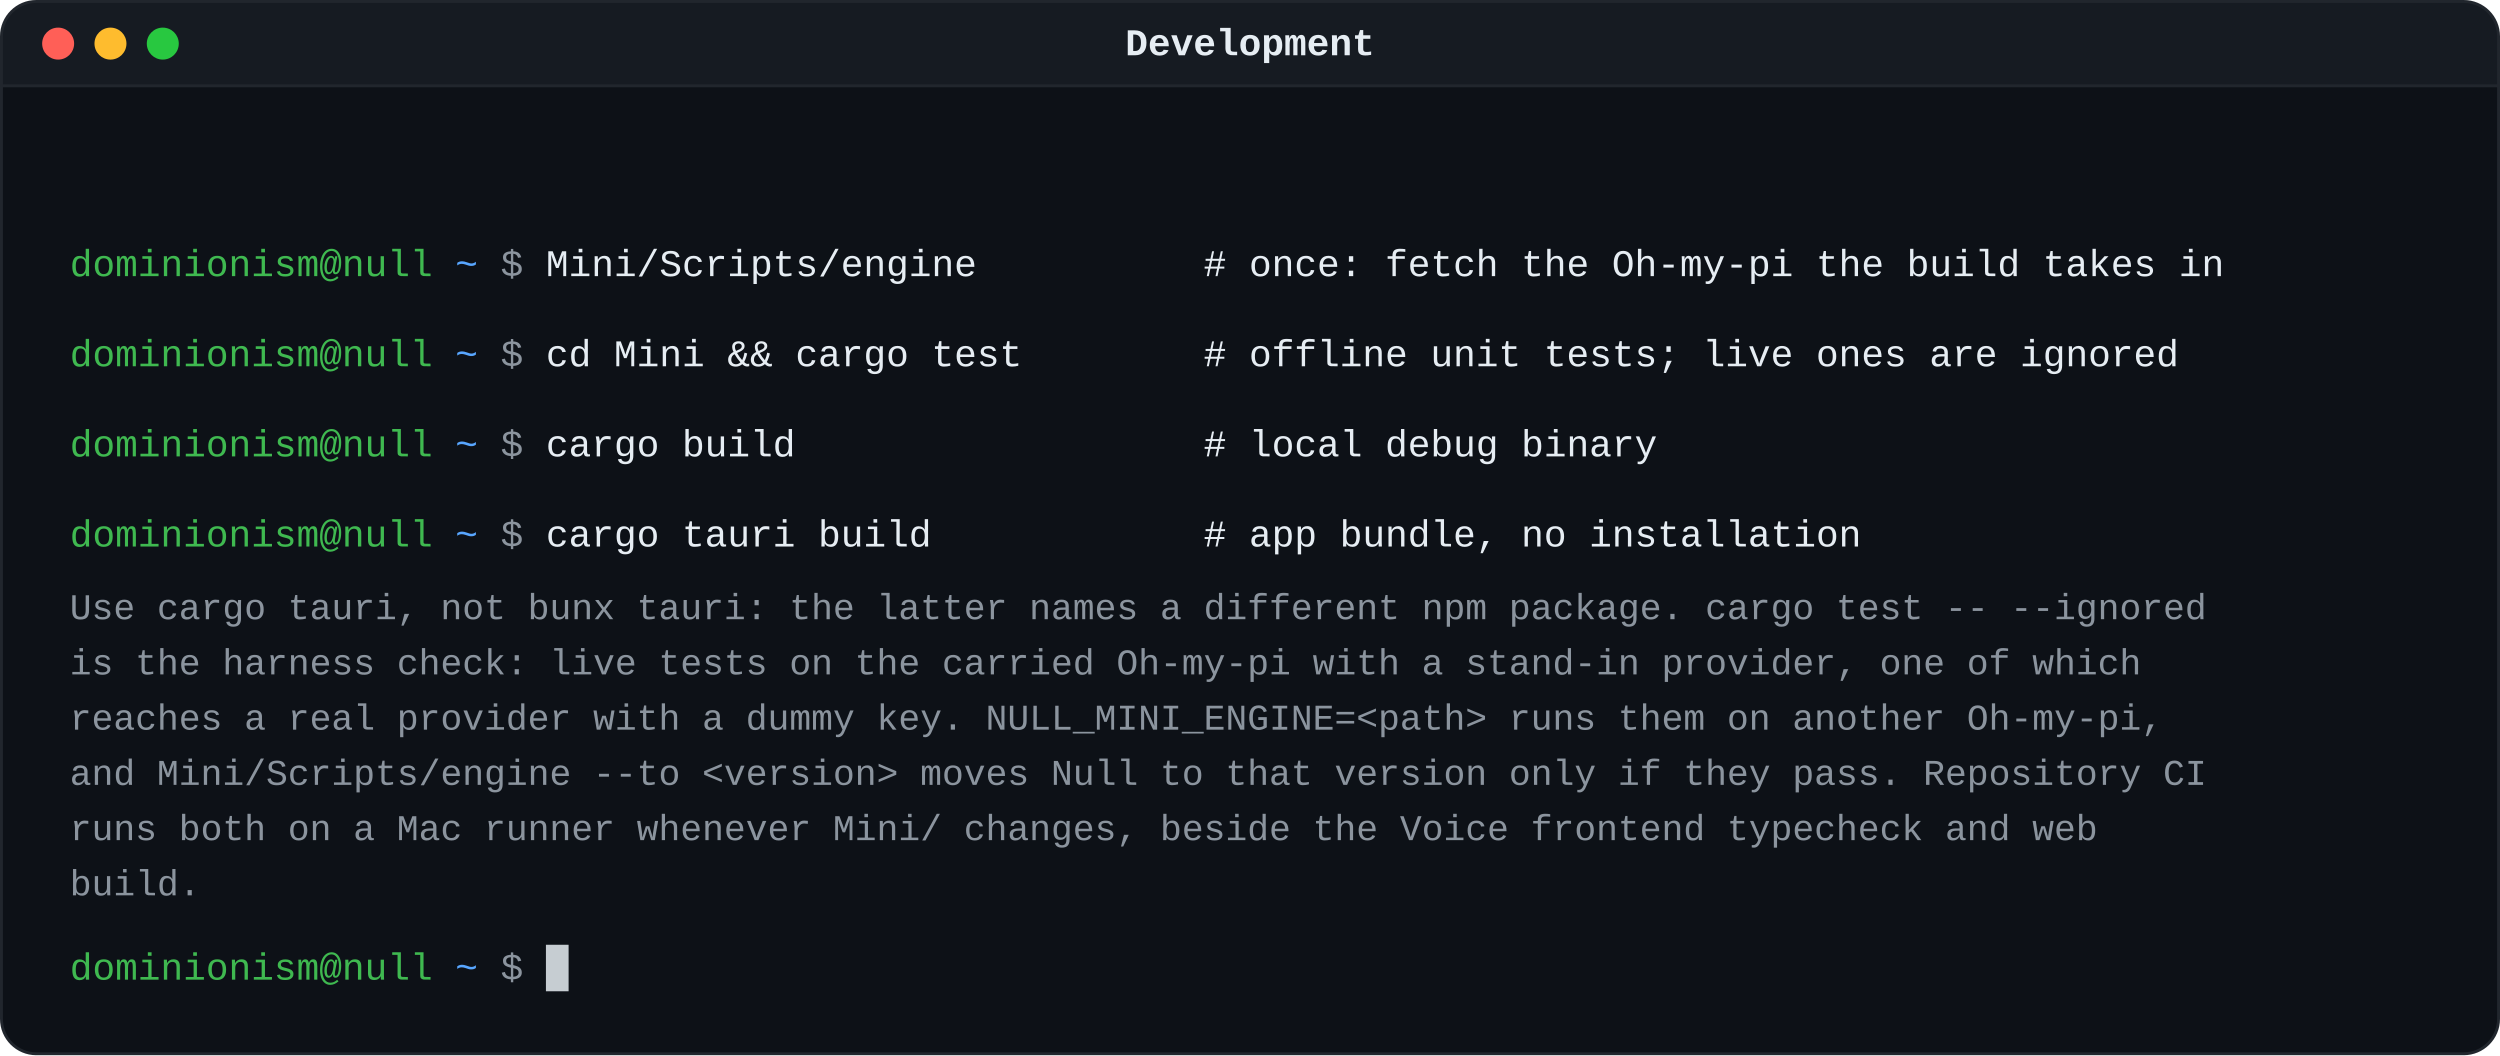
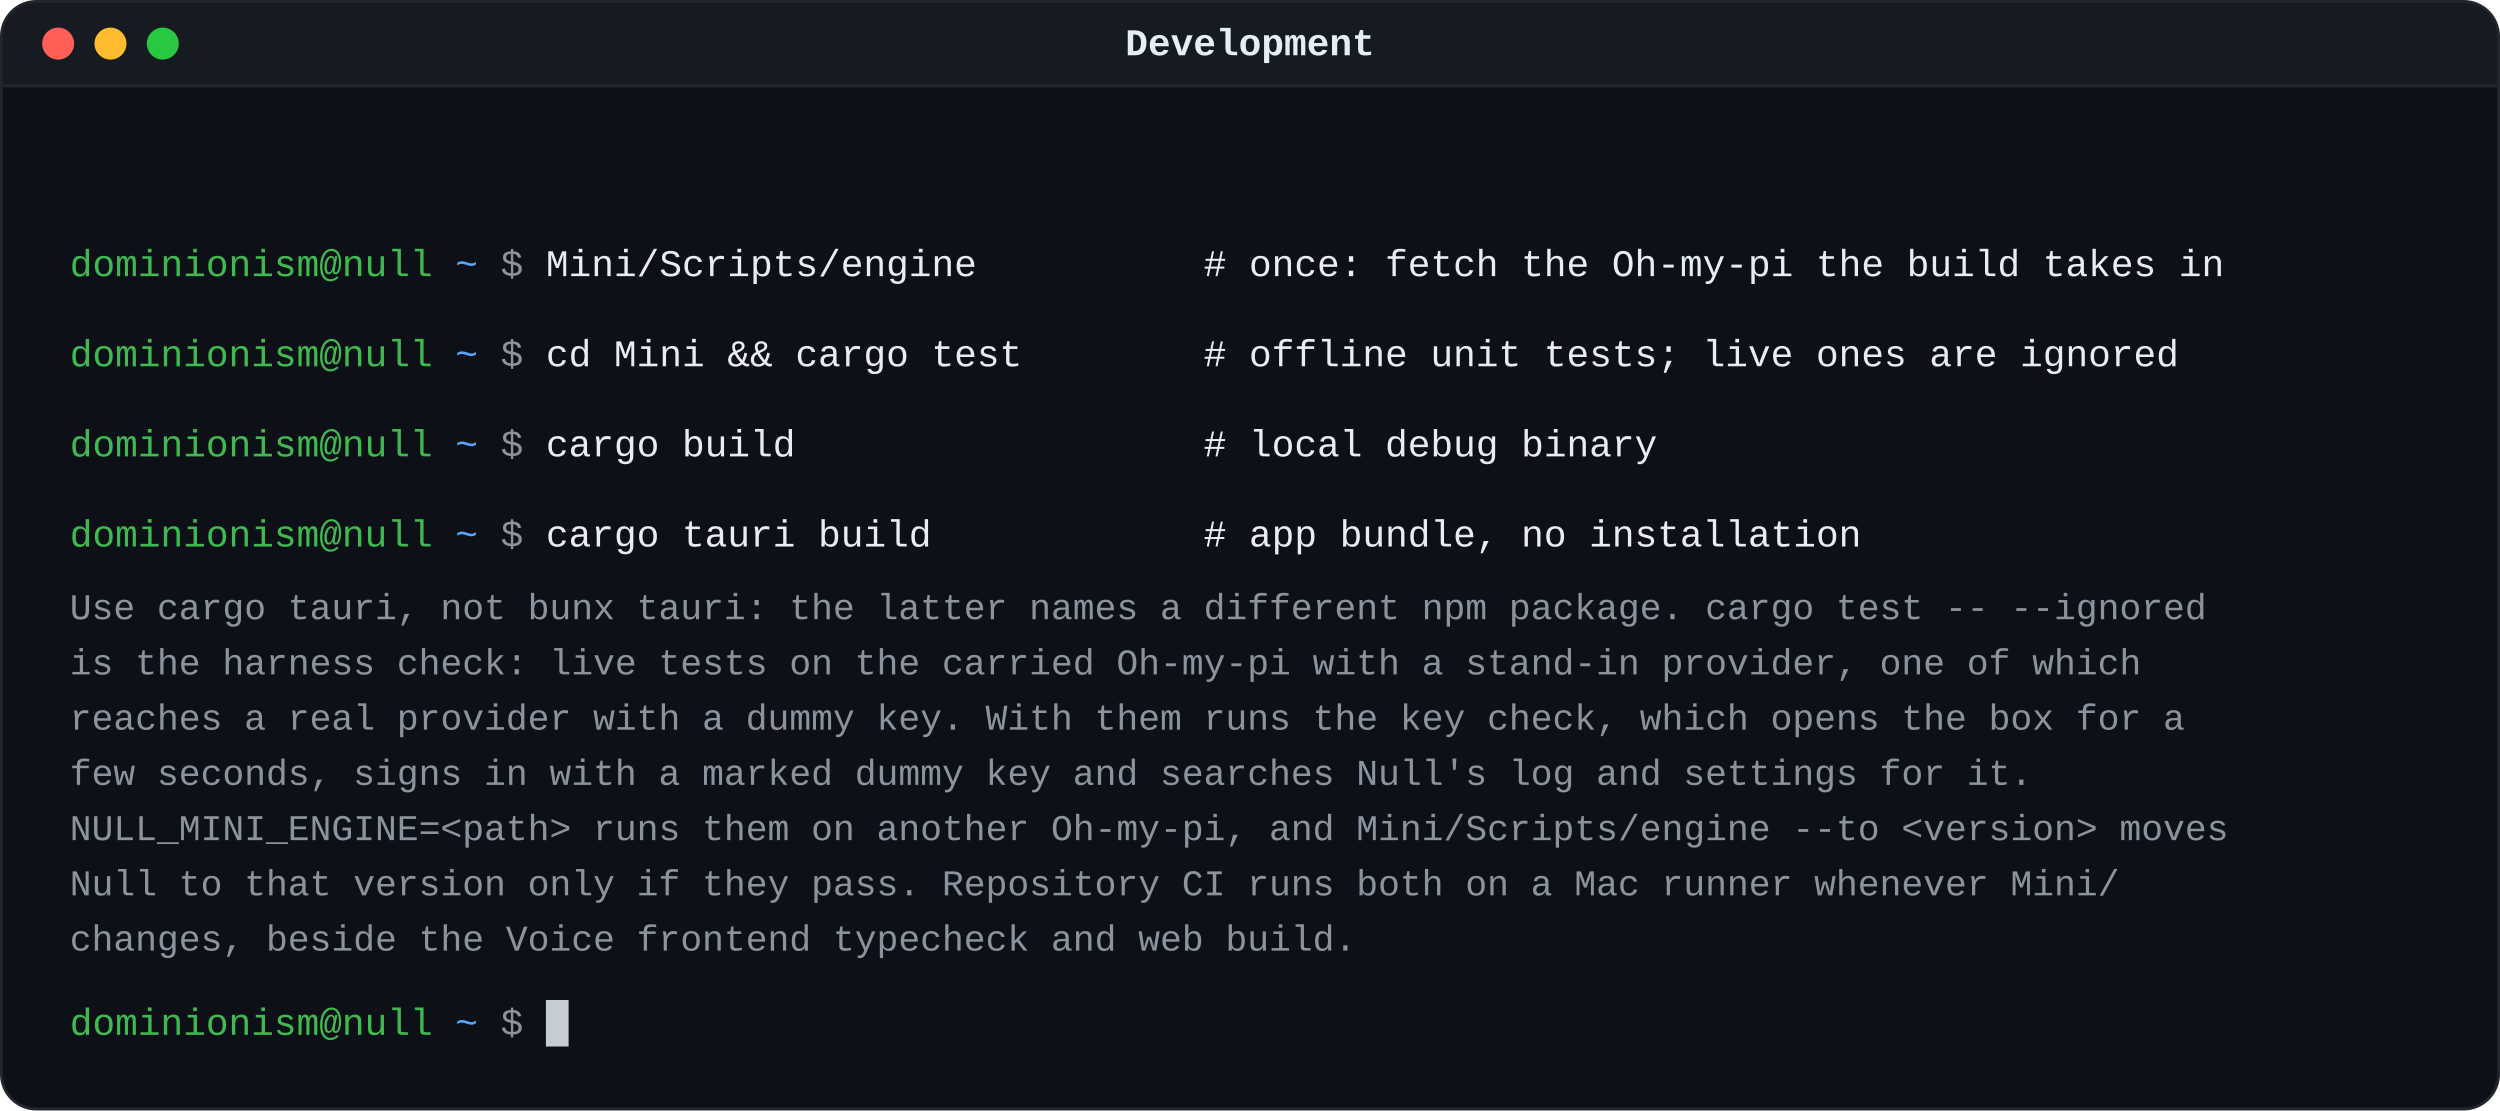
- <svg xmlns="http://www.w3.org/2000/svg" viewBox="0 0 860 363" width="860" height="363" fill="none" role="img" aria-label="Development. $ Mini/Scripts/engine          # once: fetch the Oh-my-pi the build takes in $ cd Mini &amp;&amp; cargo test        # offline unit tests; live ones are ignored $ cargo build                  # local debug binary $ cargo tauri build            # app bundle, no installation Use cargo tauri, not bunx tauri: the latter names a different npm package. cargo test -- --ignored is the harness check: live tests on the carried Oh-my-pi with a stand-in provider, one of which reaches a real provider with a dummy key. NULL_MINI_ENGINE=&lt;path&gt; runs them on another Oh-my-pi, and Mini/Scripts/engine --to &lt;version&gt; moves Null to that version only if they pass. Repository CI runs both on a Mac runner whenever Mini/ changes, beside the Voice frontend typecheck and web build.">
+ <svg xmlns="http://www.w3.org/2000/svg" viewBox="0 0 860 382" width="860" height="382" fill="none" role="img" aria-label="Development. $ Mini/Scripts/engine          # once: fetch the Oh-my-pi the build takes in $ cd Mini &amp;&amp; cargo test        # offline unit tests; live ones are ignored $ cargo build                  # local debug binary $ cargo tauri build            # app bundle, no installation Use cargo tauri, not bunx tauri: the latter names a different npm package. cargo test -- --ignored is the harness check: live tests on the carried Oh-my-pi with a stand-in provider, one of which reaches a real provider with a dummy key. With them runs the key check, which opens the box for a few seconds, signs in with a marked dummy key and searches Null's log and settings for it. NULL_MINI_ENGINE=&lt;path&gt; runs them on another Oh-my-pi, and Mini/Scripts/engine --to &lt;version&gt; moves Null to that version only if they pass. Repository CI runs both on a Mac runner whenever Mini/ changes, beside the Voice frontend typecheck and web build.">
  <style>
    text { font-family: ui-monospace,SFMono-Regular,'SF Mono',Menlo,Consolas,'Liberation Mono',monospace; }
    .rise { animation: rise .35s ease-out both; }
    .fade { animation: fade .4s ease-out both; }
    .blink { animation: blink 1.1s steps(1) infinite; }
    @keyframes rise { from { opacity: 0; transform: translateY(4px); } }
    @keyframes fade { from { opacity: 0; } }
    @keyframes blink { 50% { opacity: 0; } }
    @keyframes hold { 0%, 99.9% { opacity: 1; } 100% { opacity: 0; } }
    @media (prefers-reduced-motion: reduce) { * { animation: none !important; } }
    .c0 { opacity: 0; transform: translateX(577.2px); animation: c0 4.070s steps(74, end) 0.350s both, hold 4.670s linear both; }
    @keyframes c0 { from { transform: translateX(0); } }
    .c1 { opacity: 0; transform: translateX(561.6px); animation: c1 3.960s steps(72, end) 5.170s both, hold 9.380s linear both; }
    @keyframes c1 { from { transform: translateX(0); } }
    .c2 { opacity: 0; transform: translateX(382.2px); animation: c2 2.695s steps(49, end) 9.880s both, hold 12.825s linear both; }
    @keyframes c2 { from { transform: translateX(0); } }
    .c3 { opacity: 0; transform: translateX(452.4px); animation: c3 3.190s steps(58, end) 13.325s both, hold 16.765s linear both; }
    @keyframes c3 { from { transform: translateX(0); } }
  </style>
  <clipPath id="win">
-     <rect x="0.5" y="0.5" width="859" height="362" rx="12" />
+     <rect x="0.5" y="0.5" width="859" height="381" rx="12" />
  </clipPath>
  <g clip-path="url(#win)">
-     <rect width="860" height="363" fill="#0D1117" />
+     <rect width="860" height="382" fill="#0D1117" />
    <rect width="860" height="30" fill="#161B22" />
    <path d="M0 29.5H860" stroke="#21262D" />
    <circle cx="20" cy="15.0" r="5.5" fill="#FF5F57" />
    <circle cx="38" cy="15.0" r="5.5" fill="#FEBC2E" />
    <circle cx="56" cy="15.0" r="5.5" fill="#28C840" />
    <text x="430.0" y="19.0" font-size="13" font-weight="600" fill="#E6EDF3" text-anchor="middle">Development</text>
    <text x="24.0" y="95" font-size="13" fill="#3FB950" textLength="124.8" lengthAdjust="spacing">dominionism@null</text>
    <text x="156.6" y="95" font-size="13" fill="#58A6FF">~</text>
    <text x="172.2" y="95" font-size="13" fill="#8B949E">$</text>
    <text x="187.8" y="95" font-size="13" fill="#E6EDF3" textLength="577.2" lengthAdjust="spacing" xml:space="preserve">Mini/Scripts/engine          # once: fetch the Oh-my-pi the build takes in</text>
    <clipPath id="c0-clip">
      <rect x="187.8" y="82" width="585.0" height="18" />
    </clipPath>
    <g clip-path="url(#c0-clip)">
      <g class="c0">
        <rect x="187.8" y="82" width="577.2" height="18" fill="#0D1117" />
        <rect x="187.8" y="83" width="7.8" height="16" fill="#E6EDF3" opacity=".85" />
      </g>
    </g>
    <text x="24.0" y="126" font-size="13" fill="#3FB950" textLength="124.8" lengthAdjust="spacing">dominionism@null</text>
    <text x="156.6" y="126" font-size="13" fill="#58A6FF">~</text>
    <text x="172.2" y="126" font-size="13" fill="#8B949E">$</text>
    <text x="187.8" y="126" font-size="13" fill="#E6EDF3" textLength="561.6" lengthAdjust="spacing" xml:space="preserve">cd Mini &amp;&amp; cargo test        # offline unit tests; live ones are ignored</text>
    <clipPath id="c1-clip">
      <rect x="187.8" y="113" width="569.4" height="18" />
    </clipPath>
    <g clip-path="url(#c1-clip)">
      <g class="c1">
        <rect x="187.8" y="113" width="561.6" height="18" fill="#0D1117" />
        <rect x="187.8" y="114" width="7.8" height="16" fill="#E6EDF3" opacity=".85" />
      </g>
    </g>
    <text x="24.0" y="157" font-size="13" fill="#3FB950" textLength="124.8" lengthAdjust="spacing">dominionism@null</text>
    <text x="156.6" y="157" font-size="13" fill="#58A6FF">~</text>
    <text x="172.2" y="157" font-size="13" fill="#8B949E">$</text>
    <text x="187.8" y="157" font-size="13" fill="#E6EDF3" textLength="382.2" lengthAdjust="spacing" xml:space="preserve">cargo build                  # local debug binary</text>
    <clipPath id="c2-clip">
      <rect x="187.8" y="144" width="390.0" height="18" />
    </clipPath>
    <g clip-path="url(#c2-clip)">
      <g class="c2">
        <rect x="187.8" y="144" width="382.2" height="18" fill="#0D1117" />
        <rect x="187.8" y="145" width="7.8" height="16" fill="#E6EDF3" opacity=".85" />
      </g>
    </g>
    <text x="24.0" y="188" font-size="13" fill="#3FB950" textLength="124.8" lengthAdjust="spacing">dominionism@null</text>
    <text x="156.6" y="188" font-size="13" fill="#58A6FF">~</text>
    <text x="172.2" y="188" font-size="13" fill="#8B949E">$</text>
    <text x="187.8" y="188" font-size="13" fill="#E6EDF3" textLength="452.4" lengthAdjust="spacing" xml:space="preserve">cargo tauri build            # app bundle, no installation</text>
    <clipPath id="c3-clip">
      <rect x="187.8" y="175" width="460.2" height="18" />
    </clipPath>
    <g clip-path="url(#c3-clip)">
      <g class="c3">
        <rect x="187.8" y="175" width="452.4" height="18" fill="#0D1117" />
        <rect x="187.8" y="176" width="7.8" height="16" fill="#E6EDF3" opacity=".85" />
      </g>
    </g>
    <text x="24" y="213.0" font-size="12.5" fill="#8B949E">Use cargo tauri, not bunx tauri: the latter names a different npm package. cargo test -- --ignored</text>
    <text x="24" y="232.0" font-size="12.5" fill="#8B949E">is the harness check: live tests on the carried Oh-my-pi with a stand-in provider, one of which</text>
-     <text x="24" y="251.0" font-size="12.5" fill="#8B949E">reaches a real provider with a dummy key. NULL_MINI_ENGINE=&lt;path&gt; runs them on another Oh-my-pi,</text>
-     <text x="24" y="270.0" font-size="12.5" fill="#8B949E">and Mini/Scripts/engine --to &lt;version&gt; moves Null to that version only if they pass. Repository CI</text>
-     <text x="24" y="289.0" font-size="12.5" fill="#8B949E">runs both on a Mac runner whenever Mini/ changes, beside the Voice frontend typecheck and web</text>
-     <text x="24" y="308.0" font-size="12.5" fill="#8B949E">build.</text>
+     <text x="24" y="251.0" font-size="12.5" fill="#8B949E">reaches a real provider with a dummy key. With them runs the key check, which opens the box for a</text>
+     <text x="24" y="270.0" font-size="12.5" fill="#8B949E">few seconds, signs in with a marked dummy key and searches Null's log and settings for it.</text>
+     <text x="24" y="289.0" font-size="12.5" fill="#8B949E">NULL_MINI_ENGINE=&lt;path&gt; runs them on another Oh-my-pi, and Mini/Scripts/engine --to &lt;version&gt; moves</text>
+     <text x="24" y="308.0" font-size="12.5" fill="#8B949E">Null to that version only if they pass. Repository CI runs both on a Mac runner whenever Mini/</text>
+     <text x="24" y="327.0" font-size="12.5" fill="#8B949E">changes, beside the Voice frontend typecheck and web build.</text>
    <g class="fade" style="animation-delay:17.215s">
-       <text x="24.0" y="337" font-size="13" fill="#3FB950" textLength="124.8" lengthAdjust="spacing">dominionism@null</text>
-       <text x="156.6" y="337" font-size="13" fill="#58A6FF">~</text>
-       <text x="172.2" y="337" font-size="13" fill="#8B949E">$</text>
-       <rect class="blink" x="187.8" y="325" width="7.8" height="16" fill="#E6EDF3" opacity=".85" />
+       <text x="24.0" y="356" font-size="13" fill="#3FB950" textLength="124.8" lengthAdjust="spacing">dominionism@null</text>
+       <text x="156.6" y="356" font-size="13" fill="#58A6FF">~</text>
+       <text x="172.2" y="356" font-size="13" fill="#8B949E">$</text>
+       <rect class="blink" x="187.8" y="344" width="7.8" height="16" fill="#E6EDF3" opacity=".85" />
    </g>
  </g>
-   <rect x="0.5" y="0.5" width="859" height="362" rx="12" stroke="#21262D" />
+   <rect x="0.5" y="0.5" width="859" height="381" rx="12" stroke="#21262D" />
</svg>
